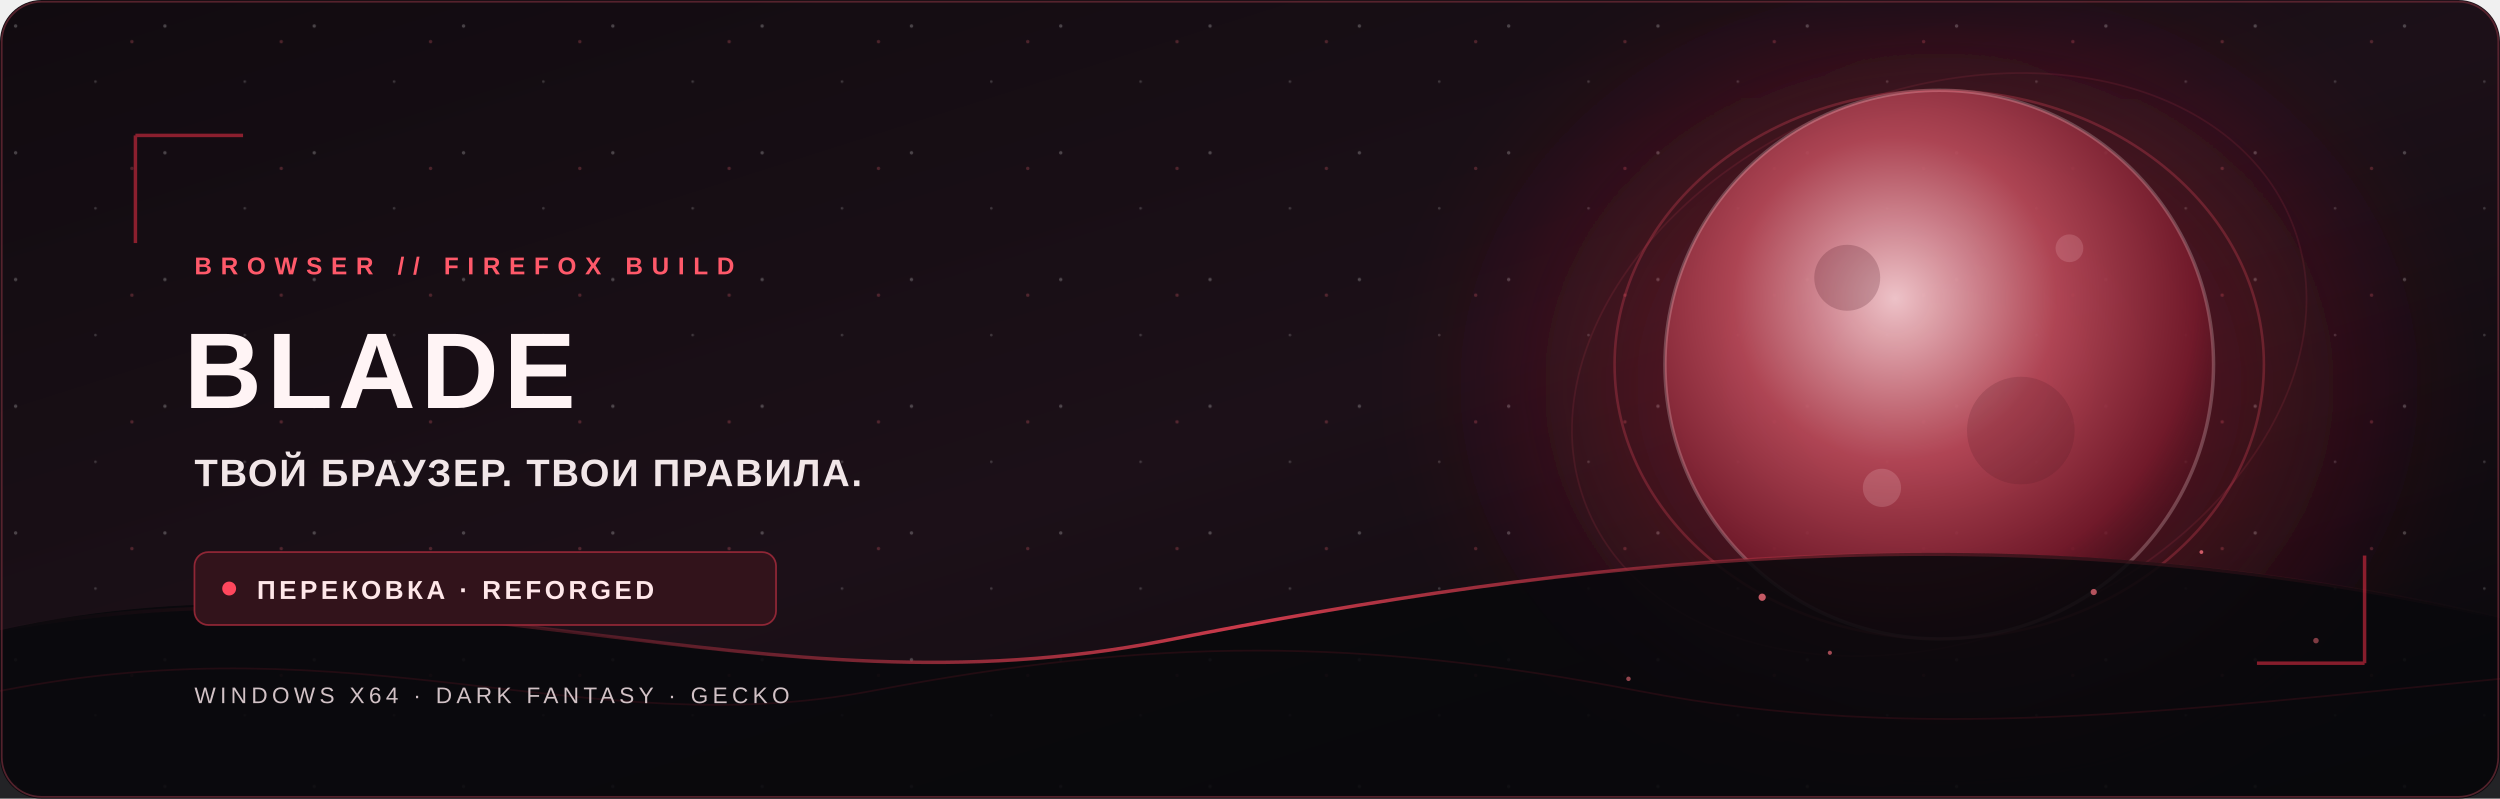
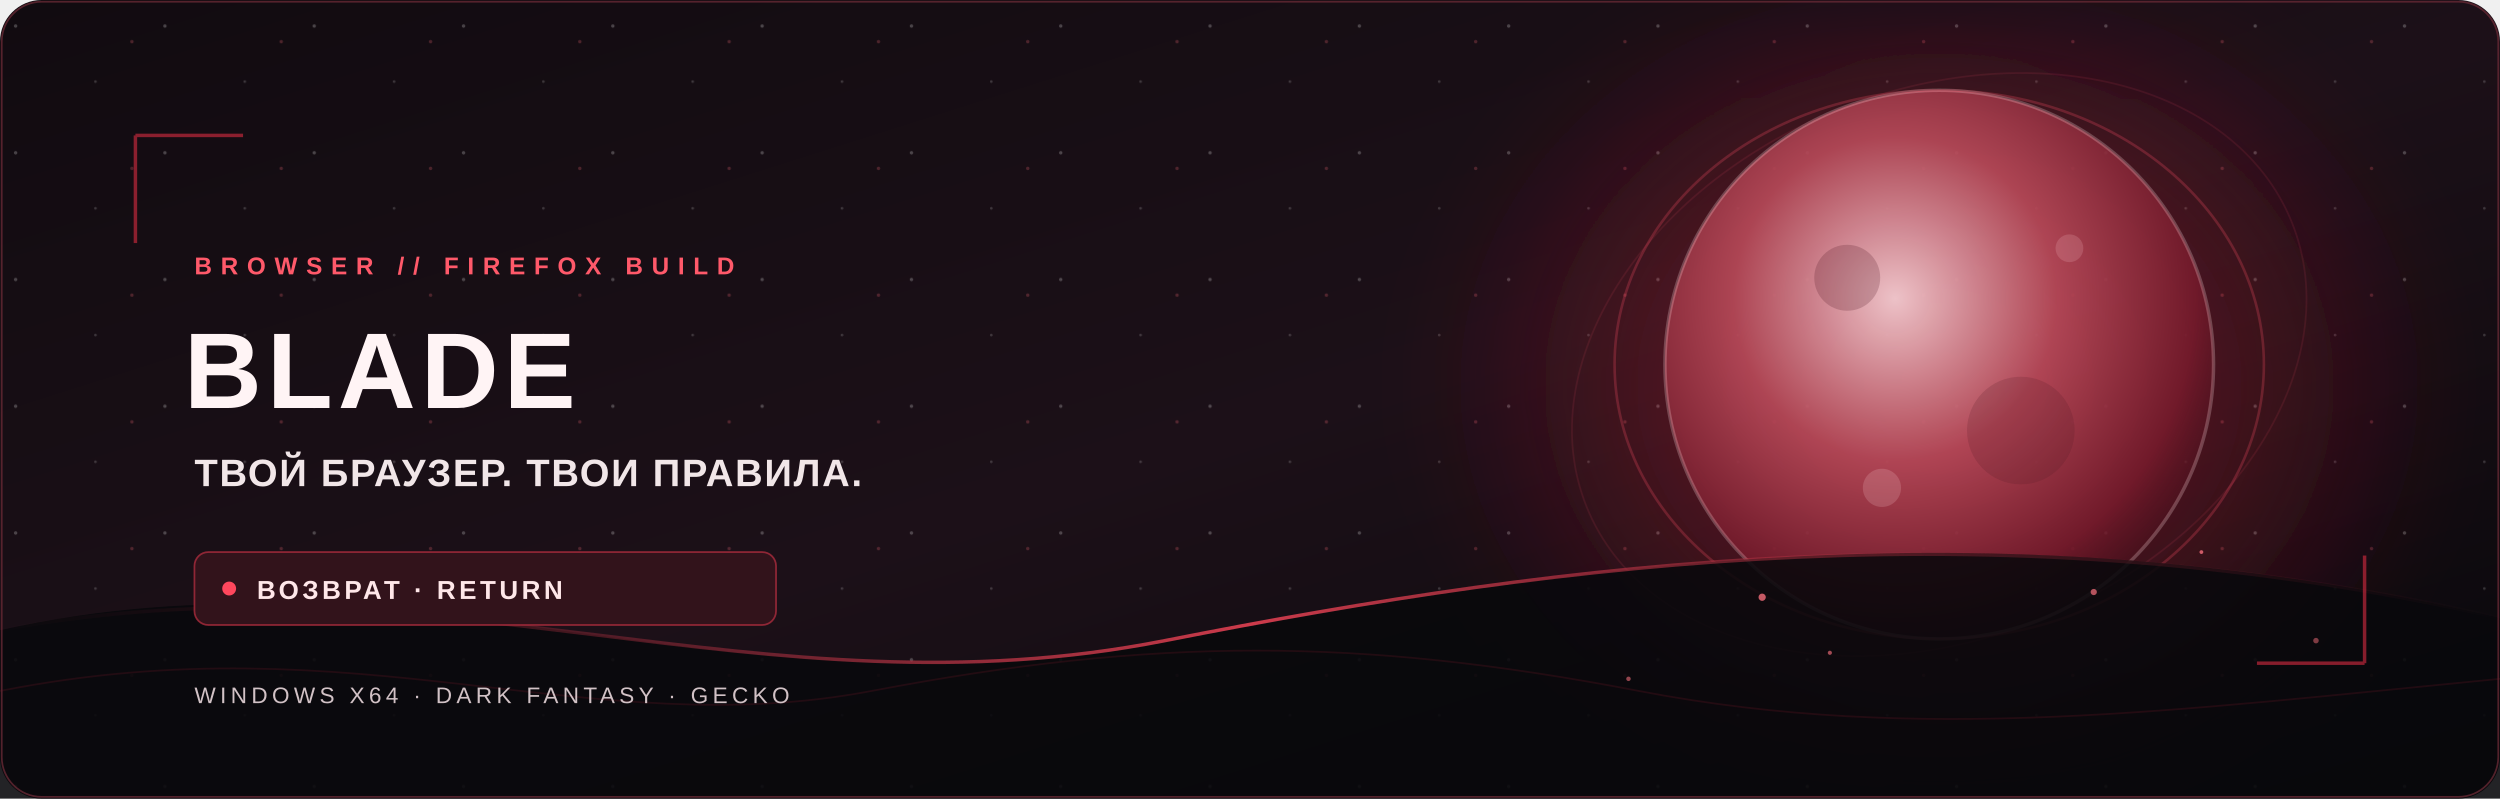
<svg xmlns="http://www.w3.org/2000/svg" width="1440" height="460" viewBox="0 0 1440 460" role="img" aria-labelledby="title desc">
  <defs>
    <linearGradient id="bg" x1="0" y1="0" x2="1" y2="1">
      <stop offset="0" stop-color="#110b10" />
      <stop offset=".52" stop-color="#1c1018" />
      <stop offset="1" stop-color="#08080b" />
    </linearGradient>
    <radialGradient id="moon" cx=".42" cy=".38" r=".7">
      <stop offset="0" stop-color="#f4cbd0" stop-opacity=".95" />
      <stop offset=".42" stop-color="#b74a59" stop-opacity=".9" />
      <stop offset=".78" stop-color="#741a2b" stop-opacity=".9" />
      <stop offset="1" stop-color="#350b15" stop-opacity=".3" />
    </radialGradient>
    <linearGradient id="horizon" x1="0" y1="0" x2="1" y2="0">
      <stop offset="0" stop-color="#5e1826" stop-opacity="0" />
      <stop offset=".5" stop-color="#ed4355" stop-opacity=".85" />
      <stop offset="1" stop-color="#5e1826" stop-opacity="0" />
    </linearGradient>
    <radialGradient id="glow">
      <stop offset="0" stop-color="#ed233e" stop-opacity=".48" />
      <stop offset="1" stop-color="#ed233e" stop-opacity="0" />
    </radialGradient>
    <filter id="softGlow" x="-.5" y="-.5" width="2" height="2">
      <feGaussianBlur stdDeviation="22" />
    </filter>
    <pattern id="stars" width="86" height="73" patternUnits="userSpaceOnUse">
      <circle cx="9" cy="15" r="1" fill="#fff" opacity=".22" />
      <circle cx="55" cy="47" r=".8" fill="#fff" opacity=".16" />
      <circle cx="76" cy="24" r="1" fill="#ea6471" opacity=".25" />
    </pattern>
  </defs>
  <rect width="1440" height="460" rx="24" fill="url(#bg)" />
  <rect width="1440" height="460" rx="24" fill="url(#stars)" />
  <ellipse cx="1117" cy="222" rx="300" ry="250" fill="url(#glow)" filter="url(#softGlow)" />
  <circle cx="1117" cy="210" r="158" fill="url(#moon)" stroke="#ffdce0" stroke-opacity=".25" stroke-width="2" />
  <circle cx="1064" cy="160" r="19" fill="#4c1420" opacity=".22" />
  <circle cx="1164" cy="248" r="31" fill="#4c1420" opacity=".18" />
  <circle cx="1084" cy="281" r="11" fill="#f7c8ce" opacity=".2" />
  <circle cx="1192" cy="143" r="8" fill="#f7c8ce" opacity=".18" />
  <ellipse cx="1117" cy="210" rx="187" ry="158" fill="none" stroke="#e8495d" stroke-opacity=".28" stroke-width="1.5" />
  <ellipse cx="1117" cy="210" rx="219" ry="158" fill="none" stroke="#e8495d" stroke-opacity=".12" transform="rotate(-22 1117 210)" />
  <path d="M0 363C236 310 424 417 670 370s483-81 770-14v104H0z" fill="#08080b" opacity=".88" />
  <path d="M0 363C252 316 438 415 671 369s484-78 769-13" fill="none" stroke="url(#horizon)" stroke-width="2" />
  <path d="M0 398c207-41 339 31 502 0s281-31 442 0 310 11 496-7" fill="none" stroke="#591520" stroke-opacity=".32" />
  <g fill="#ff7380">
    <circle cx="1015" cy="344" r="2.1" opacity=".76" />
    <circle cx="1054" cy="376" r="1.2" opacity=".62" />
    <circle cx="1206" cy="341" r="1.8" opacity=".68" />
    <circle cx="1268" cy="318" r="1.1" opacity=".76" />
    <circle cx="1334" cy="369" r="1.6" opacity=".48" />
    <circle cx="938" cy="391" r="1.3" opacity=".56" />
  </g>
  <path d="M78 78h62M78 78v62M1362 382h-62M1362 382v-62" fill="none" stroke="#d32a40" stroke-opacity=".62" stroke-width="2" />
  <text x="112" y="158" fill="#ff596a" font-family="Segoe UI,Arial,sans-serif" font-size="14" font-weight="700" letter-spacing="5">BROWSER // FIREFOX BUILD</text>
  <text x="106" y="235" fill="#fff4f5" font-family="Segoe UI,Arial,sans-serif" font-size="62" font-weight="800" letter-spacing="3">BLADE</text>
  <text x="112" y="280" fill="#f1e6e8" font-family="Segoe UI,Arial,sans-serif" font-size="22" font-weight="600" letter-spacing="1">ТВОЙ БРАУЗЕР. ТВОИ ПРАВИЛА.</text>
  <rect x="112" y="318" width="335" height="42" rx="8" fill="#32131b" stroke="#a72b3c" stroke-opacity=".82" />
  <circle cx="132" cy="339" r="4" fill="#ff475d" />
-   <text x="148" y="345" fill="#ffe7e9" font-family="Segoe UI,Arial,sans-serif" font-size="15" font-weight="700" letter-spacing="2">ПЕРЕКОВКА · REFORGED</text>
+   <text x="148" y="345" fill="#ffe7e9" font-family="Segoe UI,Arial,sans-serif" font-size="15" font-weight="700" letter-spacing="2">ВОЗВРАТ · RETURN</text>
  <text x="112" y="405" fill="#d2c2c6" font-family="Segoe UI,Arial,sans-serif" font-size="13" letter-spacing="2.5">WINDOWS X64 · DARK FANTASY · GECKO</text>
  <rect x="1" y="1" width="1438" height="458" rx="23" fill="none" stroke="#652934" stroke-opacity=".8" />
</svg>
